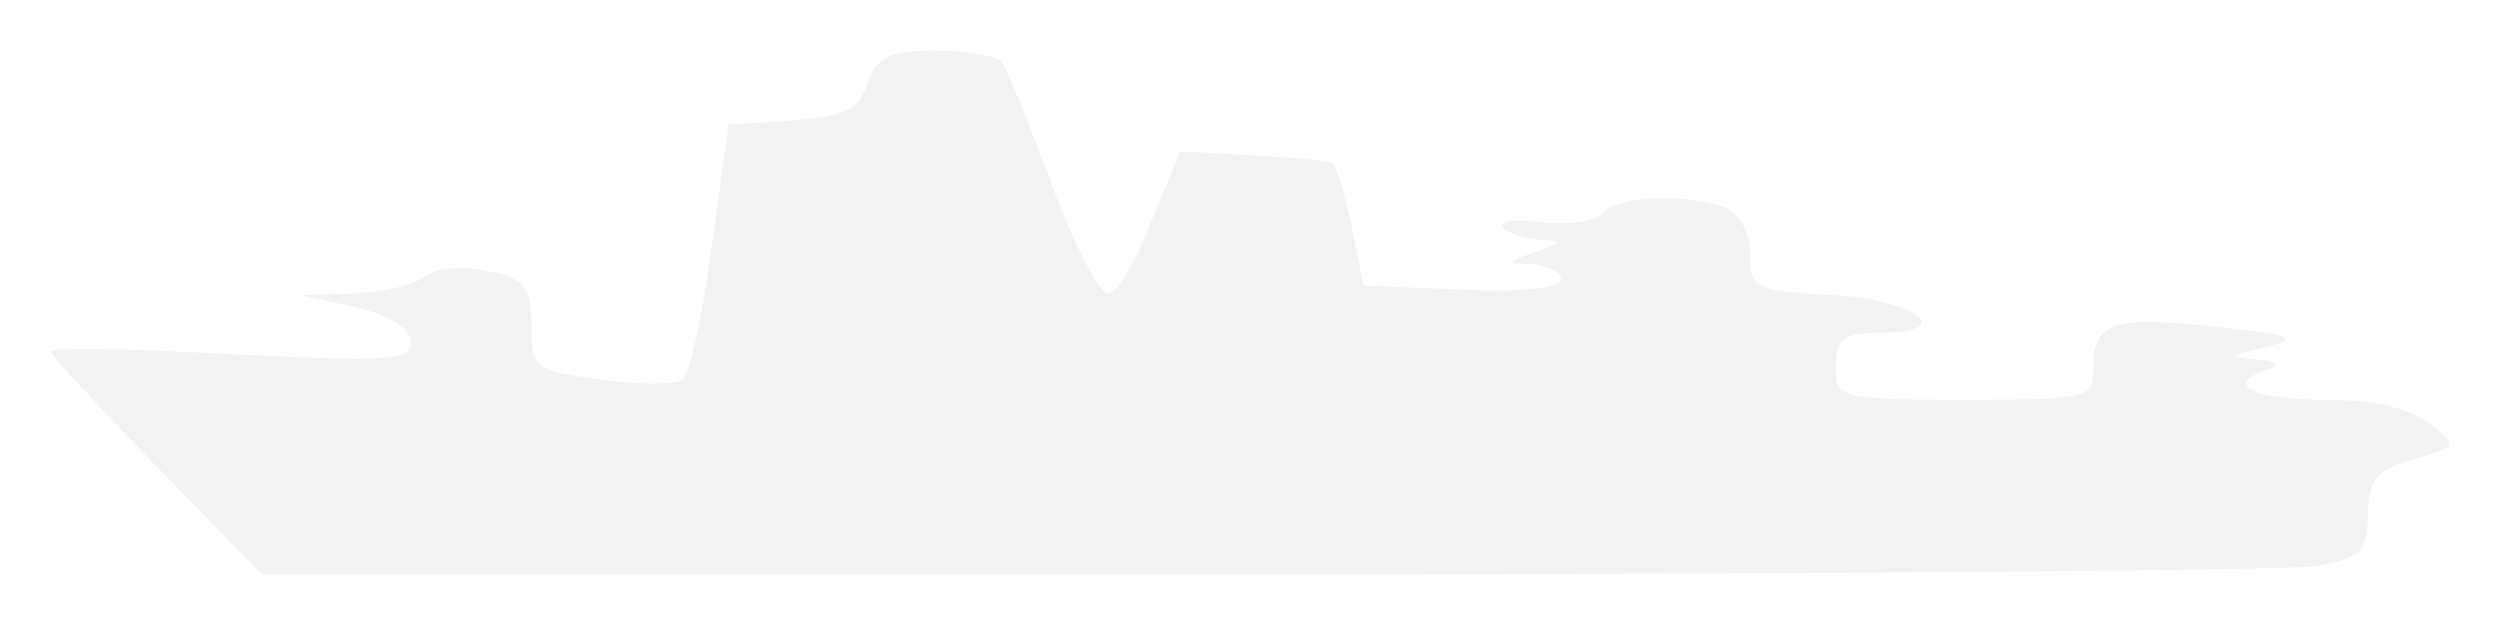
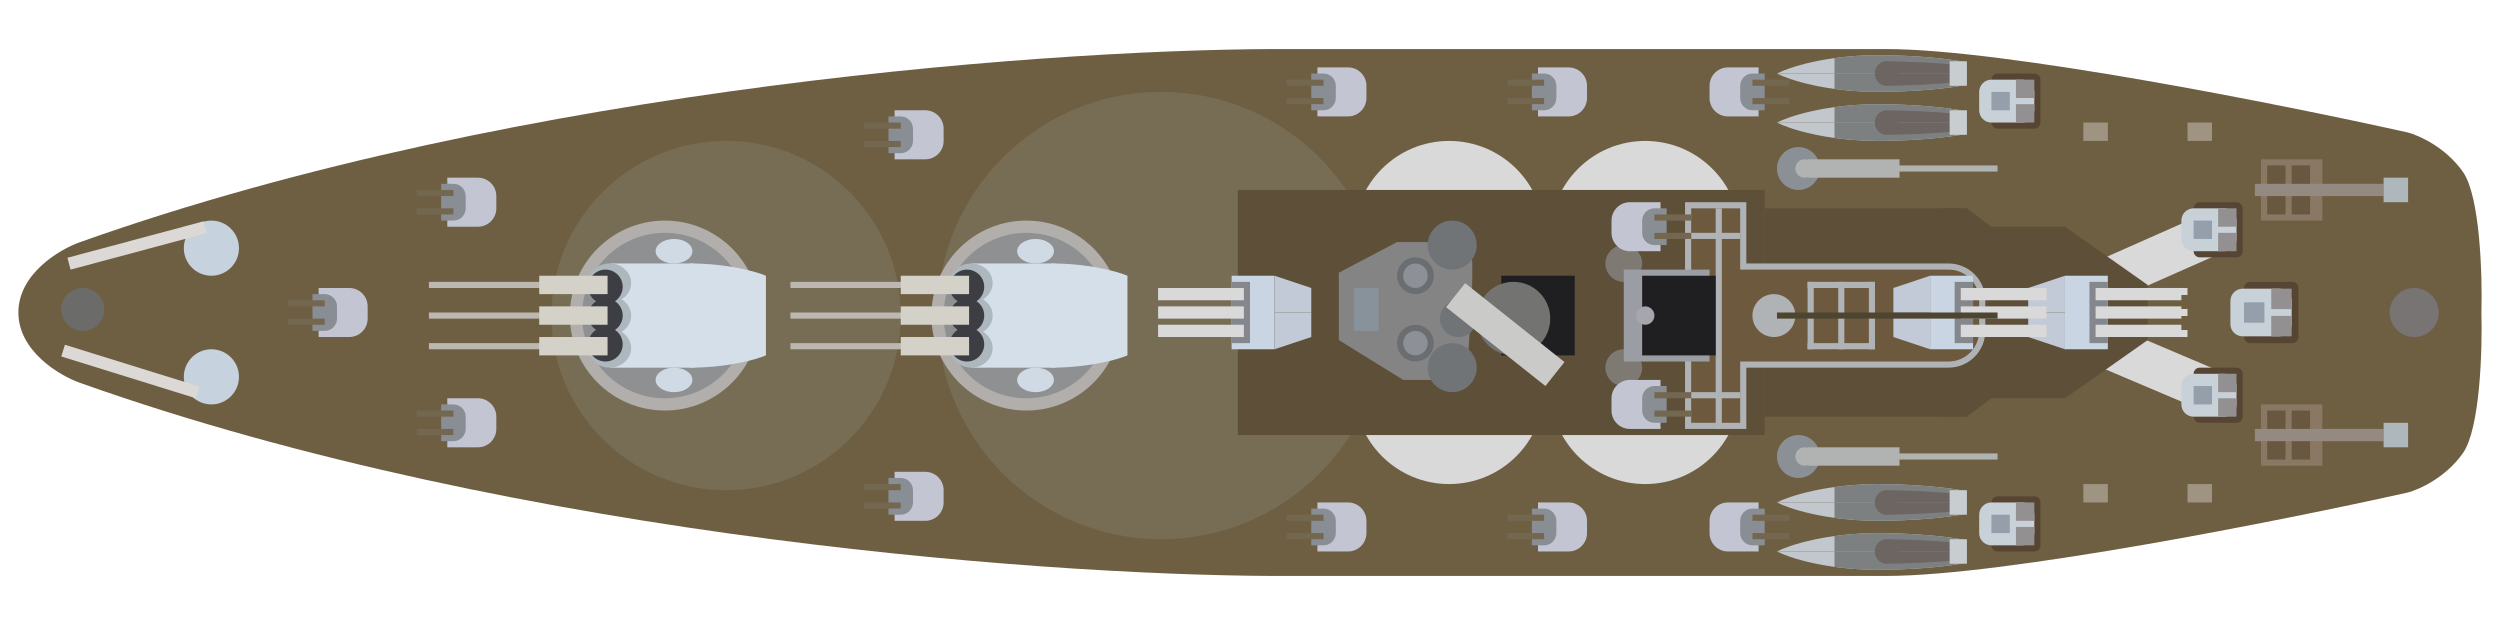
- <svg xmlns="http://www.w3.org/2000/svg" width="148" height="37" viewBox="0 0 148 37" fill="none">
-   <path d="M51.367 4.908C50.859 6.497 50.046 6.895 46.896 7.133L43.137 7.372L42.121 14.685C41.612 18.659 40.8 22.236 40.393 22.474C39.987 22.792 37.853 22.792 35.617 22.474C31.654 21.997 31.451 21.759 31.451 19.215C31.451 16.99 31.045 16.433 28.809 16.036C27.387 15.718 25.761 15.877 25.05 16.433C24.44 16.91 22.509 17.308 20.782 17.387L17.734 17.467L21.087 18.182C23.017 18.659 24.338 19.454 24.338 20.249C24.338 21.361 23.119 21.441 13.669 20.964C7.776 20.646 3 20.567 3 20.805C3 21.044 5.845 24.064 9.3 27.641L15.498 34H74.636C107.254 34 135.299 33.761 137.026 33.523C139.77 33.046 140.176 32.649 140.176 30.503C140.176 28.436 140.684 27.8 142.92 27.164C145.46 26.449 145.561 26.369 143.834 25.097C142.716 24.144 140.481 23.667 137.534 23.667C133.266 23.667 131.539 22.713 134.384 21.838C134.994 21.6 134.689 21.361 133.571 21.282C131.844 21.123 131.945 21.044 134.079 20.567C136.213 20.01 135.807 19.851 131.336 19.374C125.137 18.659 123.918 19.056 123.918 21.759C123.918 23.587 123.715 23.667 116.297 23.667C108.88 23.667 108.676 23.587 108.676 21.68C108.676 20.09 109.184 19.692 111.318 19.692C115.992 19.692 113.35 17.705 108.372 17.467C103.901 17.228 103.596 17.069 103.596 15.003C103.596 13.651 102.884 12.539 101.97 12.22C99.43 11.426 95.67 11.664 94.857 12.618C94.552 13.095 92.927 13.333 91.301 13.174C89.776 12.936 88.659 13.095 88.964 13.492C89.269 13.81 90.285 14.128 91.199 14.208C92.622 14.208 92.52 14.367 90.894 14.923C89.167 15.479 89.167 15.639 90.691 15.639C91.606 15.718 92.418 16.115 92.418 16.513C92.418 17.069 90.183 17.308 86.627 17.149L80.733 16.91L80.022 13.413C79.615 11.505 79.107 9.836 78.904 9.677C78.802 9.518 76.669 9.359 74.23 9.2L69.861 8.962L68.133 13.174C67.219 15.559 66.101 17.387 65.593 17.387C65.085 17.387 63.561 14.446 62.24 10.869C60.919 7.292 59.598 4.033 59.293 3.636C58.988 3.318 57.261 3 55.33 3C52.688 3 51.875 3.397 51.367 4.908Z" fill="#E6E6E6" fill-opacity="0.5" />
+ <svg xmlns="http://www.w3.org/2000/svg" width="408" height="102" viewBox="0 0 408 102" fill="none">
+   <path fill-rule="evenodd" clip-rule="evenodd" d="M401.963 73.93C399.16 77.942 394.788 79.901 392.952 80.379C372.596 84.917 327.076 93.993 307.854 93.993L211.242 93.993C175.367 94.232 85.496 88.261 13.012 62.465C9.675 61.27 3 57.306 3 51L276.131 51L3 51C3 44.694 9.675 40.729 13.012 39.535C85.496 13.739 175.367 7.768 211.242 8.007L307.854 8.007C327.076 8.007 372.596 17.083 392.952 21.621C394.788 22.099 399.16 24.058 401.963 28.07C404.766 32.083 405.133 45.029 404.966 51C405.133 56.971 404.766 69.917 401.963 73.93Z" fill="#6E5F42" />
+   <circle cx="394" cy="51" r="4" transform="rotate(-90 394 50.9999)" fill="#797474" />
+   <rect x="369" y="76" width="10" height="10" transform="rotate(-90 369 75.9999)" fill="#8B7864" />
+   <rect x="370" y="75" width="8" height="3" transform="rotate(-90 370 74.9999)" fill="#68583F" />
+   <rect x="374" y="75" width="8" height="3" transform="rotate(-90 374 74.9999)" fill="#68583F" />
+   <rect x="368" y="72" width="2" height="21" transform="rotate(-90 368 71.9999)" fill="#958A82" />
+   <rect x="389" y="73" width="4" height="4" transform="rotate(-90 389 72.9999)" fill="#ADB7BC" />
+   <rect x="369" y="36" width="10" height="10" transform="rotate(-90 369 35.9999)" fill="#8B7864" />
+   <rect x="370" y="35" width="8" height="3" transform="rotate(-90 370 34.9999)" fill="#68583F" />
+   <rect x="374" y="35" width="8" height="3" transform="rotate(-90 374 34.9999)" fill="#68583F" />
+   <rect x="368" y="32" width="2" height="21" transform="rotate(-90 368 31.9999)" fill="#958A82" />
+   <rect x="389" y="33" width="4" height="4" transform="rotate(-90 389 32.9999)" fill="#ADB7BC" />
+   <rect x="366.222" y="56" width="10" height="8.889" rx="1" transform="rotate(-90 366.222 55.9999)" fill="#574533" />
+   <rect x="364" y="54.889" width="7.778" height="10" rx="2" transform="rotate(-90 364 54.8888)" fill="#C8D0D8" />
+   <rect x="370.667" y="54.889" width="3.333" height="3.333" transform="rotate(-90 370.667 54.8888)" fill="#929090" />
+   <rect x="370.667" y="50.444" width="3.333" height="3.333" transform="rotate(-90 370.667 50.4443)" fill="#929090" />
+   <rect x="366.222" y="52.666" width="3.333" height="3.333" transform="rotate(-90 366.222 52.6665)" fill="#959FAC" />
+   <circle cx="189.5" cy="51.5" r="36.5" transform="rotate(-90 189.5 51.4999)" fill="#776D55" />
+   <circle cx="118.5" cy="51.5" r="28.5" transform="rotate(-90 118.5 51.4999)" fill="#776D55" />
+   <rect x="325" y="90" width="9" height="8" rx="1" transform="rotate(-90 325 89.9999)" fill="#574533" />
+   <rect x="323" y="89" width="7" height="9" rx="2" transform="rotate(-90 323 88.9999)" fill="#C8D0D8" />
+   <rect x="329" y="89" width="3" height="3" transform="rotate(-90 329 88.9999)" fill="#929090" />
+   <rect x="329" y="85" width="3" height="3" transform="rotate(-90 329 84.9999)" fill="#929090" />
+   <rect x="325" y="87" width="3" height="3" transform="rotate(-90 325 86.9999)" fill="#959FAC" />
+   <path d="M282 90C280.343 90 279 88.657 279 87L279 85C279 83.343 280.343 82 282 82L287 82L287 90L282 90Z" fill="#C3C6D2" />
+   <path d="M286 89C284.896 89 284 88.104 284 87L284 85C284 83.895 284.896 83 286 83L288 83L288 89L286 89Z" fill="#898E95" />
+   <rect x="286" y="88" width="1" height="6" transform="rotate(-90 286 87.9999)" fill="#736750" />
+   <rect x="286" y="85" width="1" height="6" transform="rotate(-90 286 84.9999)" fill="#736750" />
+   <path d="M256 82C257.657 82 259 83.343 259 85L259 87C259 88.657 257.657 90 256 90L251 90L251 82L256 82Z" fill="#C3C6D2" />
+   <path d="M252 83C253.105 83 254 83.895 254 85L254 87C254 88.104 253.105 89 252 89L250 89L250 83L252 83Z" fill="#898E95" />
+   <rect x="252" y="84" width="1" height="6" transform="rotate(90 252 83.9999)" fill="#736750" />
+   <rect x="252" y="87" width="1" height="6" transform="rotate(90 252 86.9999)" fill="#736750" />
+   <path d="M220 82C221.657 82 223 83.343 223 85L223 87C223 88.657 221.657 90 220 90L215 90L215 82L220 82Z" fill="#C3C6D2" />
+   <path d="M216 83C217.105 83 218 83.895 218 85L218 87C218 88.104 217.105 89 216 89L214 89L214 83L216 83Z" fill="#898E95" />
+   <rect x="216" y="84" width="1" height="6" transform="rotate(90 216 83.9999)" fill="#736750" />
+   <rect x="216" y="87" width="1" height="6" transform="rotate(90 216 86.9999)" fill="#736750" />
+   <path d="M306.701 93C297.921 93 291.909 91 290 90L320.061 90L320.061 92C315.48 92.8 309.245 93 306.701 93Z" fill="#C1C7CC" />
+   <path d="M306.701 87C297.921 87 291.909 89 290 90L320.061 90L320.061 88C315.48 87.2 309.245 87 306.701 87Z" fill="#C1C7CC" />
+   <path fill-rule="evenodd" clip-rule="evenodd" d="M299.394 92.516C301.539 92.809 303.988 93 306.701 93C309.246 93 315.48 92.8 320.061 92L320.061 90L299.394 90L299.394 92.516Z" fill="#7D8080" />
+   <path fill-rule="evenodd" clip-rule="evenodd" d="M299.394 87.484C301.539 87.191 303.988 87 306.701 87C309.246 87 315.48 87.2 320.061 88L320.061 90L299.394 90L299.394 87.484Z" fill="#7D8080" />
+   <path fill-rule="evenodd" clip-rule="evenodd" d="M307.849 92C310.815 91.966 316.067 91.805 320.061 91.339L320.061 90.004L307.849 90.004L307.849 92Z" fill="#6D6561" />
+   <path fill-rule="evenodd" clip-rule="evenodd" d="M307.849 87.999C310.815 88.033 316.067 88.195 320.061 88.663L320.061 90.003L307.849 90.003L307.849 87.999Z" fill="#6D6561" />
+   <ellipse cx="307.849" cy="90" rx="2" ry="1.879" transform="rotate(-90 307.849 90)" fill="#6D6561" />
+   <rect x="318.182" y="92" width="4" height="2.818" transform="rotate(-90 318.182 92)" fill="#C8CDCF" />
+   <path d="M306.701 85C297.921 85 291.909 83 290 82L320.061 82L320.061 84C315.48 84.8 309.245 85 306.701 85Z" fill="#C1C7CC" />
+   <path d="M306.701 79C297.921 79 291.909 81 290 82L320.061 82L320.061 80C315.48 79.2 309.245 79 306.701 79Z" fill="#C1C7CC" />
+   <path fill-rule="evenodd" clip-rule="evenodd" d="M299.394 84.516C301.539 84.809 303.988 85 306.701 85C309.246 85 315.48 84.8 320.061 84L320.061 82L299.394 82L299.394 84.516Z" fill="#7D8080" />
+   <path fill-rule="evenodd" clip-rule="evenodd" d="M299.394 79.484C301.539 79.191 303.988 79 306.701 79C309.246 79 315.48 79.2 320.061 80L320.061 82L299.394 82L299.394 79.484Z" fill="#7D8080" />
+   <path fill-rule="evenodd" clip-rule="evenodd" d="M307.849 84C310.815 83.966 316.067 83.805 320.061 83.339L320.061 82.004L307.849 82.004L307.849 84Z" fill="#6D6561" />
+   <path fill-rule="evenodd" clip-rule="evenodd" d="M307.849 79.999C310.815 80.033 316.067 80.195 320.061 80.663L320.061 82.003L307.849 82.003L307.849 79.999Z" fill="#6D6561" />
+   <ellipse cx="307.849" cy="82" rx="2" ry="1.879" transform="rotate(-90 307.849 82)" fill="#6D6561" />
+   <rect x="318.182" y="84" width="4" height="2.818" transform="rotate(-90 318.182 84)" fill="#C8CDCF" />
+   <circle cx="293.5" cy="74.5" r="3.5" transform="rotate(-90 293.5 74.4999)" fill="#8B9097" />
+   <rect x="295" y="76" width="3" height="15" transform="rotate(-90 295 75.9999)" fill="#B0B3B2" />
+   <rect x="309" y="75" width="1" height="17" transform="rotate(-90 309 74.9999)" fill="#B0B3B2" />
+   <circle cx="294.5" cy="74.5" r="1.5" transform="rotate(-90 294.5 74.4999)" fill="#B0B3B2" />
+   <rect x="325" y="21" width="9" height="8" rx="1" transform="rotate(-90 325 20.9999)" fill="#574533" />
+   <rect x="323" y="20" width="7" height="9" rx="2" transform="rotate(-90 323 19.9999)" fill="#C8D0D8" />
+   <rect x="329" y="20" width="3" height="3" transform="rotate(-90 329 19.9999)" fill="#929090" />
+   <rect x="329" y="16" width="3" height="3" transform="rotate(-90 329 15.9999)" fill="#929090" />
+   <rect x="325" y="18" width="3" height="3" transform="rotate(-90 325 17.9999)" fill="#959FAC" />
+   <path d="M256 11C257.657 11 259 12.343 259 14L259 16C259 17.657 257.657 19 256 19L251 19L251 11L256 11Z" fill="#C3C6D2" />
+   <path d="M252 12C253.105 12 254 12.895 254 14L254 16C254 17.104 253.105 18 252 18L250 18L250 12L252 12Z" fill="#898E95" />
+   <rect x="252" y="13" width="1" height="6" transform="rotate(90 252 12.9999)" fill="#736750" />
+   <rect x="252" y="16" width="1" height="6" transform="rotate(90 252 15.9999)" fill="#736750" />
+   <path d="M220 11C221.657 11 223 12.343 223 14L223 16C223 17.657 221.657 19 220 19L215 19L215 11L220 11Z" fill="#C3C6D2" />
+   <path d="M216 12C217.105 12 218 12.895 218 14L218 16C218 17.104 217.105 18 216 18L214 18L214 12L216 12Z" fill="#898E95" />
+   <rect x="216" y="13" width="1" height="6" transform="rotate(90 216 12.9999)" fill="#736750" />
+   <rect x="216" y="16" width="1" height="6" transform="rotate(90 216 15.9999)" fill="#736750" />
+   <path d="M282 19C280.343 19 279 17.657 279 16L279 14C279 12.343 280.343 11 282 11L287 11L287 19L282 19Z" fill="#C3C6D2" />
+   <path d="M286 18C284.896 18 284 17.104 284 16L284 14C284 12.895 284.896 12 286 12L288 12L288 18L286 18Z" fill="#898E95" />
+   <rect x="286" y="17" width="1" height="6" transform="rotate(-90 286 16.9999)" fill="#736750" />
+   <rect x="286" y="14" width="1" height="6" transform="rotate(-90 286 13.9999)" fill="#736750" />
+   <path d="M306.701 23C297.921 23 291.909 21 290 20L320.061 20L320.061 22C315.48 22.8 309.245 23 306.701 23Z" fill="#C1C7CC" />
+   <path d="M306.701 17C297.921 17 291.909 19 290 20L320.061 20L320.061 18C315.48 17.2 309.245 17 306.701 17Z" fill="#C1C7CC" />
+   <path fill-rule="evenodd" clip-rule="evenodd" d="M299.394 22.515C301.539 22.809 303.988 23 306.701 23C309.246 23 315.48 22.8 320.061 22L320.061 20L299.394 20L299.394 22.515Z" fill="#7D8080" />
+   <path fill-rule="evenodd" clip-rule="evenodd" d="M299.394 17.484C301.539 17.191 303.988 17 306.701 17C309.246 17 315.48 17.2 320.061 18L320.061 20L299.394 20L299.394 17.484Z" fill="#7D8080" />
+   <path fill-rule="evenodd" clip-rule="evenodd" d="M307.849 22C310.815 21.966 316.067 21.805 320.061 21.339L320.061 20.004L307.849 20.004L307.849 22Z" fill="#6D6561" />
+   <path fill-rule="evenodd" clip-rule="evenodd" d="M307.849 18C310.815 18.033 316.067 18.195 320.061 18.663L320.061 20.003L307.849 20.003L307.849 18Z" fill="#6D6561" />
+   <ellipse cx="307.849" cy="20" rx="2" ry="1.879" transform="rotate(-90 307.849 20)" fill="#6D6561" />
+   <rect x="318.182" y="22" width="4" height="2.818" transform="rotate(-90 318.182 22)" fill="#C8CDCF" />
+   <path d="M306.701 15C297.921 15 291.909 13 290 12L320.061 12L320.061 14C315.48 14.8 309.245 15 306.701 15Z" fill="#C1C7CC" />
+   <path d="M306.701 9C297.921 9 291.909 11 290 12L320.061 12L320.061 10C315.48 9.2 309.245 9 306.701 9Z" fill="#C1C7CC" />
+   <path fill-rule="evenodd" clip-rule="evenodd" d="M299.394 14.515C301.539 14.809 303.988 15 306.701 15C309.246 15 315.48 14.8 320.061 14L320.061 12L299.394 12L299.394 14.515Z" fill="#7D8080" />
+   <path fill-rule="evenodd" clip-rule="evenodd" d="M299.394 9.484C301.539 9.191 303.988 9 306.701 9C309.246 9 315.48 9.2 320.061 10L320.061 12L299.394 12L299.394 9.484Z" fill="#7D8080" />
+   <path fill-rule="evenodd" clip-rule="evenodd" d="M307.849 14C310.815 13.966 316.067 13.805 320.061 13.339L320.061 12.004L307.849 12.004L307.849 14Z" fill="#6D6561" />
+   <path fill-rule="evenodd" clip-rule="evenodd" d="M307.849 10C310.815 10.033 316.067 10.195 320.061 10.663L320.061 12.003L307.849 12.003L307.849 10Z" fill="#6D6561" />
+   <ellipse cx="307.849" cy="12" rx="2" ry="1.879" transform="rotate(-90 307.849 12)" fill="#6D6561" />
+   <rect x="318.182" y="14" width="4" height="2.818" transform="rotate(-90 318.182 14)" fill="#C8CDCF" />
+   <circle cx="293.5" cy="27.5" r="3.5" transform="rotate(-90 293.5 27.4999)" fill="#8B9097" />
+   <rect x="295" y="29" width="3" height="15" transform="rotate(-90 295 28.9999)" fill="#B0B3B2" />
+   <rect x="309" y="28" width="1" height="17" transform="rotate(-90 309 27.9999)" fill="#B0B3B2" />
+   <circle cx="294.5" cy="27.5" r="1.5" transform="rotate(-90 294.5 27.4999)" fill="#B0B3B2" />
+   <rect x="340" y="82" width="3" height="4" transform="rotate(-90 340 81.9999)" fill="#9F9381" />
+   <rect x="340" y="23" width="3" height="4" transform="rotate(-90 340 22.9999)" fill="#9F9381" />
+   <rect x="357" y="82" width="3" height="4" transform="rotate(-90 357 81.9999)" fill="#9F9381" />
+   <rect x="357" y="23" width="3" height="4" transform="rotate(-90 357 22.9999)" fill="#9F9381" />
+   <path d="M266 69C264.343 69 263 67.657 263 66L263 64C263 62.343 264.343 61 266 61L271 61L271 69L266 69Z" fill="#C3C6D2" />
+   <path d="M270 68C268.896 68 268 67.104 268 66L268 64C268 62.895 268.896 62 270 62L272 62L272 68L270 68Z" fill="#898E95" />
+   <rect x="270" y="67" width="1" height="6" transform="rotate(-90 270 66.9999)" fill="#736750" />
+   <rect x="270" y="64" width="1" height="6" transform="rotate(-90 270 63.9999)" fill="#736750" />
+   <path d="M266 42C264.343 42 263 40.657 263 39L263 37C263 35.343 264.343 34 266 34L271 34L271 42L266 42Z" fill="#C3C6D2" />
+   <path d="M270 41C268.896 41 268 40.104 268 39L268 37C268 35.895 268.896 35 270 35L272 35L272 41L270 41Z" fill="#898E95" />
+   <rect x="270" y="40" width="1" height="6" transform="rotate(-90 270 39.9999)" fill="#736750" />
+   <rect x="270" y="37" width="1" height="6" transform="rotate(-90 270 36.9999)" fill="#736750" />
+   <circle cx="268.5" cy="63.5" r="15.5" transform="rotate(-90 268.5 63.4999)" fill="#D9D9D9" />
+   <circle cx="268.5" cy="38.5" r="15.5" transform="rotate(-90 268.5 38.4999)" fill="#D9D9D9" />
+   <circle cx="236.5" cy="63.5" r="15.5" transform="rotate(-90 236.5 63.4999)" fill="#D9D9D9" />
+   <circle cx="236.5" cy="38.5" r="15.5" transform="rotate(-90 236.5 38.4999)" fill="#D9D9D9" />
+   <rect x="350" y="55" width="1.143" height="7" transform="rotate(-90 350 54.9999)" fill="#D9D9D9" />
+   <rect x="350" y="48.143" width="1.143" height="7" transform="rotate(-90 350 48.1427)" fill="#D9D9D9" />
+   <rect x="350" y="51.571" width="1.143" height="7" transform="rotate(-90 350 51.5713)" fill="#D9D9D9" />
+   <rect x="339.976" y="58.736" width="7" height="21.149" transform="rotate(-66.9989 339.976 58.7357)" fill="#D9D9D9" />
+   <rect x="342.836" y="50" width="7" height="21.149" transform="rotate(-113.894 342.836 49.9999)" fill="#D9D9D9" />
+   <rect x="358" y="69" width="9" height="8" rx="1" transform="rotate(-90 358 68.9999)" fill="#574533" />
+   <rect x="356" y="68" width="7" height="9" rx="2" transform="rotate(-90 356 67.9999)" fill="#C8D0D8" />
+   <rect x="362" y="68" width="3" height="3" transform="rotate(-90 362 67.9999)" fill="#929090" />
+   <rect x="362" y="64" width="3" height="3" transform="rotate(-90 362 63.9999)" fill="#929090" />
+   <rect x="358" y="66" width="3" height="3" transform="rotate(-90 358 65.9999)" fill="#959FAC" />
+   <rect x="358" y="42" width="9" height="8" rx="1" transform="rotate(-90 358 41.9999)" fill="#574533" />
+   <rect x="356" y="41" width="7" height="9" rx="2" transform="rotate(-90 356 40.9999)" fill="#C8D0D8" />
+   <rect x="362" y="41" width="3" height="3" transform="rotate(-90 362 40.9999)" fill="#929090" />
+   <rect x="362" y="37" width="3" height="3" transform="rotate(-90 362 36.9999)" fill="#929090" />
+   <rect x="358" y="39" width="3" height="3" transform="rotate(-90 358 38.9999)" fill="#959FAC" />
+   <path d="M202 71L202 51.5L202 31L288 31L288 71L202 71Z" fill="#5E4F38" />
+   <rect x="288" y="68" width="34" height="33" transform="rotate(-90 288 67.9999)" fill="#5E4F38" />
+   <rect x="321" y="65" width="28" height="16" transform="rotate(-90 321 64.9999)" fill="#5E4F38" />
+   <path d="M325 65L321 68L316.5 68L316.5 34L321 34L325 37L325 65Z" fill="#5E4F38" />
+   <path d="M350.5 55.5L337 65L337 37L350.5 46.5L350.5 55.5Z" fill="#5E4F38" />
+   <rect x="337" y="57" width="12" height="7" transform="rotate(-90 337 56.9999)" fill="#C9D5E3" />
+   <path d="M331 55L337 57L337 51L331 51L331 55Z" fill="#C1CAD6" />
+   <path d="M331 47L337 45L337 51L331 51L331 47Z" fill="#C1CAD6" />
+   <rect x="341" y="56" width="10" height="3" transform="rotate(-90 341 55.9999)" fill="#84888D" />
+   <rect x="342" y="52" width="2" height="14" transform="rotate(-90 342 51.9999)" fill="#D9D9D9" />
+   <rect x="342" y="49" width="2" height="14" transform="rotate(-90 342 48.9999)" fill="#D9D9D9" />
+   <rect x="342" y="55" width="2" height="14" transform="rotate(-90 342 54.9999)" fill="#D9D9D9" />
+   <rect x="275" y="70" width="37" height="10" transform="rotate(-90 275 69.9999)" fill="#B0B3B5" />
+   <rect x="277" y="60" width="17" height="47" rx="6" transform="rotate(-90 277 59.9999)" fill="#B0B3B5" />
+   <rect x="278" y="59" width="15" height="45" rx="5" transform="rotate(-90 278 58.9999)" fill="#6D5A3E" />
+   <rect x="276" y="69" width="35" height="8" transform="rotate(-90 276 68.9999)" fill="#6D5A3E" />
+   <rect x="276" y="65" width="1" height="8" transform="rotate(-90 276 64.9999)" fill="#B0B3B5" />
+   <rect x="276" y="39" width="1" height="8" transform="rotate(-90 276 38.9999)" fill="#B0B3B5" />
+   <rect x="280" y="34" width="1" height="36" fill="#B0B3B5" />
+   <rect x="295" y="46" width="1" height="11" fill="#B0B3B5" />
+   <rect x="300" y="46" width="1" height="11" fill="#B0B3B5" />
+   <rect x="305" y="46" width="1" height="11" fill="#B0B3B5" />
+   <rect x="306" y="56" width="1" height="11" transform="rotate(90 306 55.9999)" fill="#B0B3B5" />
+   <rect x="306" y="46" width="1" height="11" transform="rotate(90 306 45.9999)" fill="#B0B3B5" />
+   <circle cx="289.5" cy="51.5" r="3.5" transform="rotate(-90 289.5 51.4999)" fill="#B0B3B5" />
+   <rect x="315" y="57" width="12" height="7" transform="rotate(-90 315 56.9999)" fill="#C9D5E3" />
+   <path d="M309 55L315 57L315 51L309 51L309 55Z" fill="#C1CAD6" />
+   <path d="M309 47L315 45L315 51L309 51L309 47Z" fill="#C1CAD6" />
+   <rect x="319" y="56" width="10" height="3" transform="rotate(-90 319 55.9999)" fill="#84888D" />
+   <rect x="320" y="52" width="2" height="14" transform="rotate(-90 320 51.9999)" fill="#D9D9D9" />
+   <rect x="320" y="49" width="2" height="14" transform="rotate(-90 320 48.9999)" fill="#D9D9D9" />
+   <rect x="320" y="55" width="2" height="14" transform="rotate(-90 320 54.9999)" fill="#D9D9D9" />
+   <rect x="208" y="45" width="12" height="7" transform="rotate(90 208 44.9999)" fill="#C9D5E3" />
+   <path d="M214 47L208 45L208 51L214 51L214 47Z" fill="#C1CAD6" />
+   <path d="M214 55L208 57L208 51L214 51L214 55Z" fill="#C1CAD6" />
+   <rect x="204" y="46" width="10" height="3" transform="rotate(90 204 45.9999)" fill="#84888D" />
+   <rect x="203" y="50" width="2" height="14" transform="rotate(90 203 49.9999)" fill="#D9D9D9" />
+   <rect x="203" y="53" width="2" height="14" transform="rotate(90 203 52.9999)" fill="#D9D9D9" />
+   <rect x="203" y="47" width="2" height="14" transform="rotate(90 203 46.9999)" fill="#D9D9D9" />
+   <rect x="290" y="52" width="1" height="36" transform="rotate(-90 290 51.9999)" fill="#4E4432" />
+   <path d="M229 62L218.5 55.5L218.5 44.5L228 39.5L239.5 39.5C241.5 39.5 239 62 239.5 62L229 62Z" fill="#848484" />
+   <rect x="221" y="54" width="7" height="4" transform="rotate(-90 221 53.9999)" fill="#88929B" />
+   <circle cx="231" cy="56" r="3" transform="rotate(-90 231 55.9999)" fill="#6A6E71" />
+   <circle cx="237" cy="60" r="4" transform="rotate(-90 237 59.9999)" fill="#717477" />
+   <circle cx="238" cy="52" r="3" transform="rotate(-90 238 51.9999)" fill="#717477" />
+   <circle cx="237" cy="40" r="4" transform="rotate(-90 237 39.9999)" fill="#717477" />
+   <circle cx="231" cy="45" r="3" transform="rotate(-90 231 44.9999)" fill="#6A6E71" />
+   <circle cx="231" cy="56" r="2" transform="rotate(-90 231 55.9999)" fill="#8D9197" />
+   <circle cx="231" cy="45" r="2" transform="rotate(-90 231 44.9999)" fill="#8D9197" />
+   <circle cx="265" cy="60" r="3" transform="rotate(-90 265 59.9999)" fill="#7F7974" />
+   <circle cx="265" cy="43" r="3" transform="rotate(-90 265 42.9999)" fill="#7F7974" />
+   <rect x="265" y="59" width="15" height="14" transform="rotate(-90 265 58.9999)" fill="#9B9DA4" />
+   <rect x="268" y="58" width="13" height="12" transform="rotate(-90 268 57.9999)" fill="#1F1E21" />
+   <rect x="245" y="58" width="13" height="12" transform="rotate(-90 245 57.9999)" fill="#1F1E21" />
+   <circle cx="247" cy="52" r="6" transform="rotate(-90 247 51.9999)" fill="#737372" />
+   <rect x="236" y="50.129" width="5" height="20.699" transform="rotate(-51.5498 236 50.1285)" fill="#CACAC8" />
+   <circle cx="268.5" cy="51.5" r="1.5" transform="rotate(-90 268.5 51.4999)" fill="#A6A6AF" />
+   <path d="M266 70C264.343 70 263 68.657 263 67L263 65C263 63.343 264.343 62 266 62L271 62L271 70L266 70Z" fill="#C3C6D2" />
+   <path d="M270 69C268.896 69 268 68.104 268 67L268 65C268 63.895 268.896 63 270 63L272 63L272 69L270 69Z" fill="#898E95" />
+   <rect x="270" y="68" width="1" height="6" transform="rotate(-90 270 67.9999)" fill="#736750" />
+   <rect x="270" y="65" width="1" height="6" transform="rotate(-90 270 64.9999)" fill="#736750" />
+   <path d="M266 41C264.343 41 263 39.657 263 38L263 36C263 34.343 264.343 33 266 33L271 33L271 41L266 41Z" fill="#C3C6D2" />
+   <path d="M270 40C268.896 40 268 39.104 268 38L268 36C268 34.895 268.896 34 270 34L272 34L272 40L270 40Z" fill="#898E95" />
+   <rect x="270" y="39" width="1" height="6" transform="rotate(-90 270 38.9999)" fill="#736750" />
+   <rect x="270" y="36" width="1" height="6" transform="rotate(-90 270 35.9999)" fill="#736750" />
+   <path d="M151 18C152.657 18 154 19.343 154 21L154 23C154 24.657 152.657 26 151 26L146 26L146 18L151 18Z" fill="#C3C6D2" />
+   <path d="M147 19C148.105 19 149 19.895 149 21L149 23C149 24.104 148.105 25 147 25L145 25L145 19L147 19Z" fill="#898E95" />
+   <rect x="147" y="20" width="1" height="6" transform="rotate(90 147 19.9999)" fill="#736750" />
+   <rect x="147" y="23" width="1" height="6" transform="rotate(90 147 22.9999)" fill="#736750" />
+   <path d="M151 77C152.657 77 154 78.343 154 80L154 82C154 83.657 152.657 85 151 85L146 85L146 77L151 77Z" fill="#C3C6D2" />
+   <path d="M147 78C148.105 78 149 78.895 149 80L149 82C149 83.104 148.105 84 147 84L145 84L145 78L147 78Z" fill="#898E95" />
+   <rect x="147" y="79" width="1" height="6" transform="rotate(90 147 78.9999)" fill="#736750" />
+   <rect x="147" y="82" width="1" height="6" transform="rotate(90 147 81.9999)" fill="#736750" />
+   <path d="M78 29C79.657 29 81 30.343 81 32L81 34C81 35.657 79.657 37 78 37L73 37L73 29L78 29Z" fill="#C3C6D2" />
+   <path d="M74 30C75.105 30 76 30.895 76 32L76 34C76 35.104 75.105 36 74 36L72 36L72 30L74 30Z" fill="#898E95" />
+   <rect x="74" y="31" width="1" height="6" transform="rotate(90 74.0002 30.9999)" fill="#736750" />
+   <rect x="74" y="34" width="1" height="6" transform="rotate(90 74.0002 33.9999)" fill="#736750" />
+   <path d="M57 47C58.657 47 60 48.343 60 50L60 52C60 53.657 58.657 55 57 55L52 55L52 47L57 47Z" fill="#C3C6D2" />
+   <path d="M53 48C54.105 48 55 48.895 55 50L55 52C55 53.104 54.105 54 53 54L51 54L51 48L53 48Z" fill="#898E95" />
+   <rect x="53" y="49" width="1" height="6" transform="rotate(90 53.0002 48.9999)" fill="#736750" />
+   <rect x="53" y="52" width="1" height="6" transform="rotate(90 53.0002 51.9999)" fill="#736750" />
+   <path d="M78 65C79.657 65 81 66.343 81 68L81 70C81 71.657 79.657 73 78 73L73 73L73 65L78 65Z" fill="#C3C6D2" />
+   <path d="M74 66C75.105 66 76 66.895 76 68L76 70C76 71.104 75.105 72 74 72L72 72L72 66L74 66Z" fill="#898E95" />
+   <rect x="74" y="67" width="1" height="6" transform="rotate(90 74.0002 66.9999)" fill="#736750" />
+   <rect x="74" y="70" width="1" height="6" transform="rotate(90 74.0002 69.9999)" fill="#736750" />
+   <circle cx="167.5" cy="51.5" r="15.5" transform="rotate(-90 167.5 51.4999)" fill="#B1AEAB" />
+   <circle cx="167.5" cy="51.5" r="13.5" transform="rotate(-90 167.5 51.4999)" fill="#8F9092" />
+   <rect x="157" y="60" width="17" height="16.875" rx="2" transform="rotate(-90 157 59.9999)" fill="#D5DFE9" />
+   <path fill-rule="evenodd" clip-rule="evenodd" d="M171.625 60L171.625 51.5L171.625 43C177.754 43 182.429 44.333 184 45L184 51.5L184 58C182.429 58.666 177.754 60 171.625 60Z" fill="#D5DFE9" />
+   <ellipse cx="158.5" cy="56.812" rx="3.188" ry="3.5" transform="rotate(-90 158.5 56.8124)" fill="#ADB7BE" />
+   <ellipse cx="158.5" cy="46.187" rx="3.188" ry="3.5" transform="rotate(-90 158.5 46.1874)" fill="#ADB7BE" />
+   <ellipse cx="158.5" cy="51.5" rx="3.188" ry="3.5" transform="rotate(-90 158.5 51.4999)" fill="#ADB7BE" />
+   <circle cx="157.813" cy="56.187" r="2.812" transform="rotate(-90 157.813 56.1874)" fill="#3C3E44" />
+   <circle cx="157.813" cy="46.812" r="2.812" transform="rotate(-90 157.813 46.8124)" fill="#3C3E44" />
+   <circle cx="157.813" cy="51.5" r="2.812" transform="rotate(-90 157.813 51.4999)" fill="#3C3E44" />
+   <path d="M129 57L129 56L147.846 56L147.846 57L129 57Z" fill="#BCB8B1" />
+   <path d="M129 52L129 51L147.846 51L147.846 52L129 52Z" fill="#BCB8B1" />
+   <path d="M129 47L129 46L147.846 46L147.846 47L129 47Z" fill="#BCB8B1" />
+   <path d="M147 58L147 55L158.154 55L158.154 58L147 58Z" fill="#D4D1C9" />
+   <path d="M147 53L147 50L158.154 50L158.154 53L147 53Z" fill="#D4D1C9" />
+   <path d="M147 48L147 45L158.154 45L158.154 48L147 48Z" fill="#D4D1C9" />
+   <ellipse cx="169" cy="62" rx="2" ry="3" transform="rotate(-90 169 61.9999)" fill="#D0DAE4" />
+   <ellipse cx="169" cy="41" rx="2" ry="3" transform="rotate(-90 169 40.9999)" fill="#D0DAE4" />
+   <circle cx="108.5" cy="51.5" r="15.5" transform="rotate(-90 108.5 51.4999)" fill="#B1AEAB" />
+   <circle cx="108.5" cy="51.5" r="13.5" transform="rotate(-90 108.5 51.4999)" fill="#8F9092" />
+   <rect x="98" y="60" width="17" height="16.875" rx="2" transform="rotate(-90 98.0002 59.9999)" fill="#D5DFE9" />
+   <path fill-rule="evenodd" clip-rule="evenodd" d="M112.625 60L112.625 51.5L112.625 43C118.754 43 123.429 44.333 125 45L125 51.5L125 58C123.429 58.666 118.754 60 112.625 60Z" fill="#D5DFE9" />
+   <ellipse cx="99.5" cy="56.812" rx="3.188" ry="3.5" transform="rotate(-90 99.5002 56.8124)" fill="#ADB7BE" />
+   <ellipse cx="99.5" cy="46.187" rx="3.188" ry="3.5" transform="rotate(-90 99.5002 46.1874)" fill="#ADB7BE" />
+   <ellipse cx="99.5" cy="51.5" rx="3.188" ry="3.5" transform="rotate(-90 99.5002 51.4999)" fill="#ADB7BE" />
+   <circle cx="98.813" cy="56.187" r="2.812" transform="rotate(-90 98.8127 56.1874)" fill="#3C3E44" />
+   <circle cx="98.813" cy="46.812" r="2.812" transform="rotate(-90 98.8127 46.8124)" fill="#3C3E44" />
+   <circle cx="98.813" cy="51.5" r="2.812" transform="rotate(-90 98.8127 51.4999)" fill="#3C3E44" />
+   <path d="M70 57L70 56L88.846 56L88.846 57L70 57Z" fill="#BCB8B1" />
+   <path d="M70 52L70 51L88.846 51L88.846 52L70 52Z" fill="#BCB8B1" />
+   <path d="M70 47L70 46L88.846 46L88.846 47L70 47Z" fill="#BCB8B1" />
+   <path d="M88 58L88 55L99.154 55L99.154 58L88 58Z" fill="#D4D1C9" />
+   <path d="M88 53L88 50L99.154 50L99.154 53L88 53Z" fill="#D4D1C9" />
+   <path d="M88 48L88 45L99.154 45L99.154 48L88 48Z" fill="#D4D1C9" />
+   <ellipse cx="110" cy="62" rx="2" ry="3" transform="rotate(-90 110 61.9999)" fill="#D0DAE4" />
+   <ellipse cx="110" cy="41" rx="2" ry="3" transform="rotate(-90 110 40.9999)" fill="#D0DAE4" />
+   <circle cx="34.5" cy="61.5" r="4.5" transform="rotate(-90 34.5002 61.4999)" fill="#C6D2DD" />
+   <circle cx="13.5" cy="50.5" r="3.5" transform="rotate(-90 13.5002 50.4999)" fill="#6B6C69" />
+   <circle cx="34.5" cy="40.5" r="4.5" transform="rotate(-90 34.5002 40.4999)" fill="#C6D2DD" />
+   <rect x="10" y="58.175" width="2" height="23" transform="rotate(-72.7396 10.0002 58.1754)" fill="#DBD8D5" />
+   <rect x="33.217" y="36.115" width="2" height="23" transform="rotate(75 33.2166 36.1151)" fill="#DBD8D5" />
</svg>
